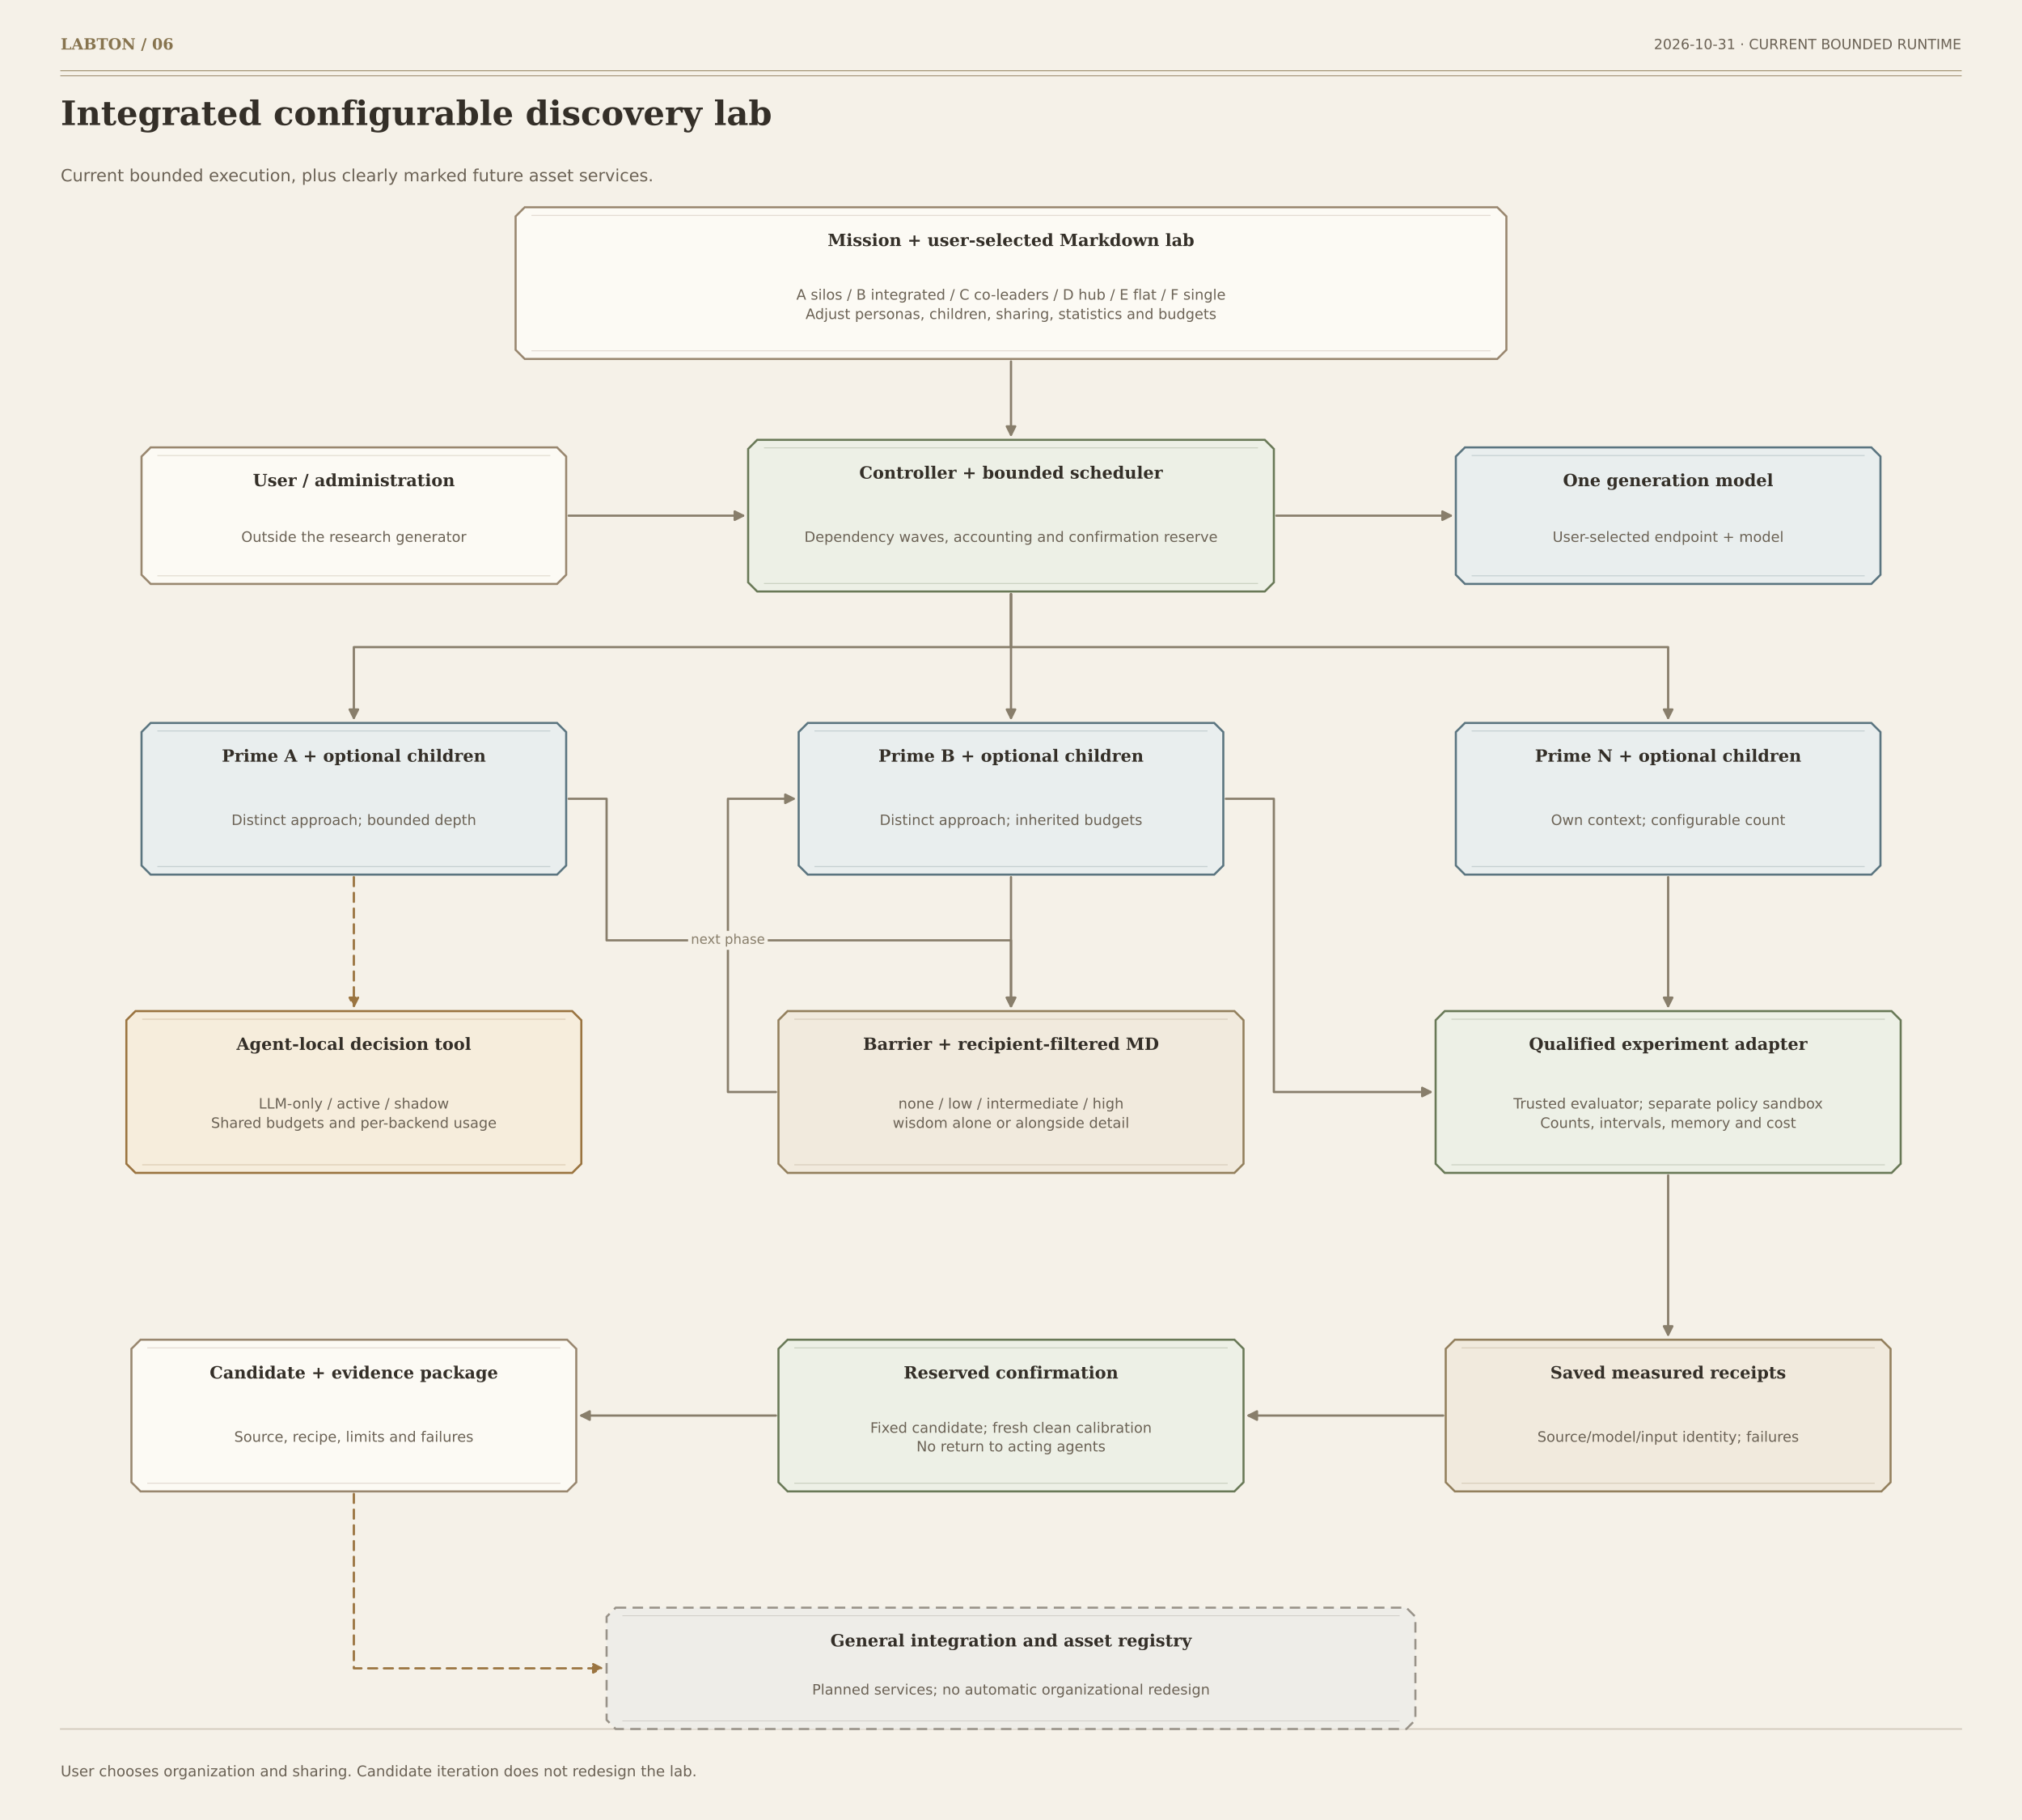
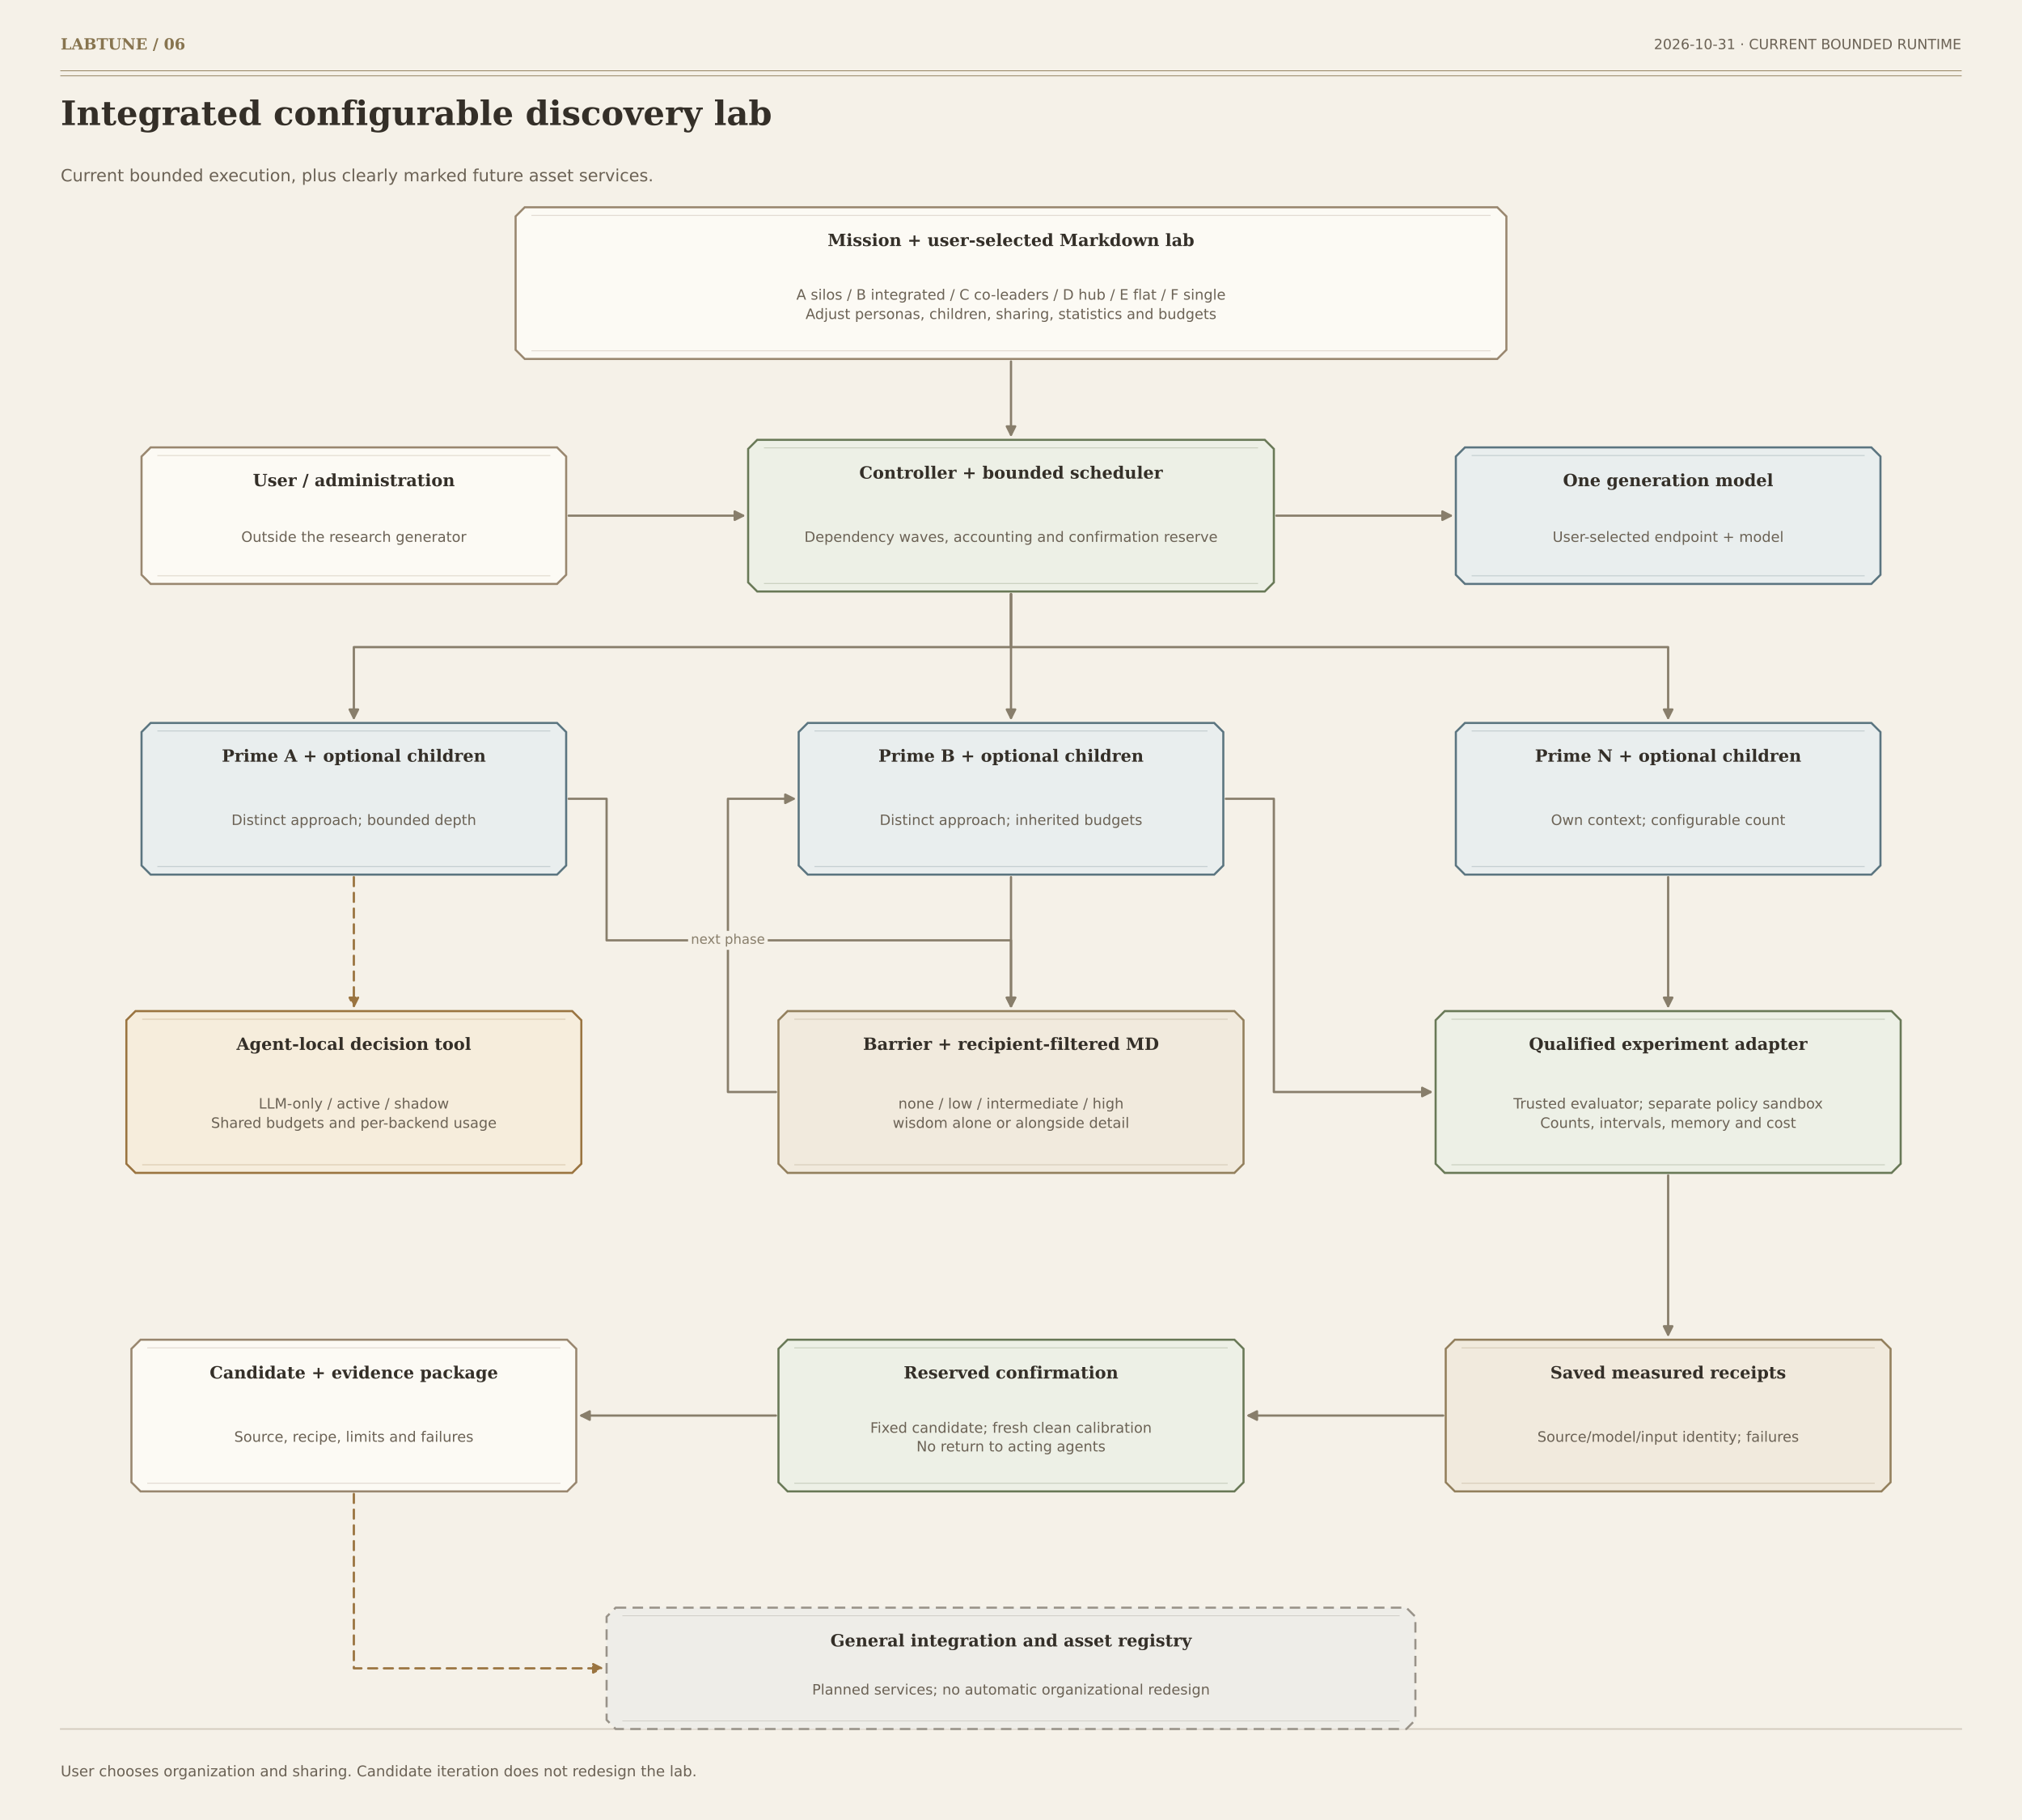
<svg xmlns="http://www.w3.org/2000/svg" width="1440pt" height="1296pt" viewBox="0 0 1440 1296" version="1.1">
  <defs>
    <style type="text/css">*{stroke-linejoin: round; stroke-linecap: butt}</style>
  </defs>
  <g id="figure_1">
    <g id="patch_1">
      <path d="M 0 1296  L 1440 1296  L 1440 0  L 0 0  z " style="fill: #f5f1e8" />
    </g>
    <g id="axes_1">
      <g id="patch_2">
-         <path d="M 720 257.4  L 720 309.611  " clip-path="url(#pc9a79907f8)" style="fill: none; stroke: #887e6b; stroke-width: 1.6; stroke-linecap: round" />
-         <path d="M 723 303.611  L 720 309.611  L 717 303.611  z " clip-path="url(#pc9a79907f8)" style="fill: #887e6b; stroke: #887e6b; stroke-width: 1.6; stroke-linecap: round" />
+         <path d="M 720 257.4  L 720 309.611  " clip-path="url(#pda08b16d1c)" style="fill: none; stroke: #887e6b; stroke-width: 1.6; stroke-linecap: round" />
+         <path d="M 723 303.611  L 720 309.611  L 717 303.611  z " clip-path="url(#pda08b16d1c)" style="fill: #887e6b; stroke: #887e6b; stroke-width: 1.6; stroke-linecap: round" />
      </g>
      <g id="patch_3">
-         <path d="M 405 367.2  L 529.211 367.2  " clip-path="url(#pc9a79907f8)" style="fill: none; stroke: #887e6b; stroke-width: 1.6; stroke-linecap: round" />
-         <path d="M 523.211 364.2  L 529.211 367.2  L 523.211 370.2  z " clip-path="url(#pc9a79907f8)" style="fill: #887e6b; stroke: #887e6b; stroke-width: 1.6; stroke-linecap: round" />
+         <path d="M 405 367.2  L 529.211 367.2  " clip-path="url(#pda08b16d1c)" style="fill: none; stroke: #887e6b; stroke-width: 1.6; stroke-linecap: round" />
+         <path d="M 523.211 364.2  L 529.211 367.2  L 523.211 370.2  z " clip-path="url(#pda08b16d1c)" style="fill: #887e6b; stroke: #887e6b; stroke-width: 1.6; stroke-linecap: round" />
      </g>
      <g id="patch_4">
-         <path d="M 909 367.2  L 1033.211 367.2  " clip-path="url(#pc9a79907f8)" style="fill: none; stroke: #887e6b; stroke-width: 1.6; stroke-linecap: round" />
-         <path d="M 1027.211 364.2  L 1033.211 367.2  L 1027.211 370.2  z " clip-path="url(#pc9a79907f8)" style="fill: #887e6b; stroke: #887e6b; stroke-width: 1.6; stroke-linecap: round" />
+         <path d="M 909 367.2  L 1033.211 367.2  " clip-path="url(#pda08b16d1c)" style="fill: none; stroke: #887e6b; stroke-width: 1.6; stroke-linecap: round" />
+         <path d="M 1027.211 364.2  L 1033.211 367.2  L 1027.211 370.2  z " clip-path="url(#pda08b16d1c)" style="fill: #887e6b; stroke: #887e6b; stroke-width: 1.6; stroke-linecap: round" />
      </g>
      <g id="patch_5">
-         <path d="M 720 423  L 720 460.8  L 252 460.8  L 252 511.211  " clip-path="url(#pc9a79907f8)" style="fill: none; stroke: #887e6b; stroke-width: 1.6; stroke-linecap: round" />
-         <path d="M 255 505.211  L 252 511.211  L 249 505.211  z " clip-path="url(#pc9a79907f8)" style="fill: #887e6b; stroke: #887e6b; stroke-width: 1.6; stroke-linecap: round" />
+         <path d="M 720 423  L 720 460.8  L 252 460.8  L 252 511.211  " clip-path="url(#pda08b16d1c)" style="fill: none; stroke: #887e6b; stroke-width: 1.6; stroke-linecap: round" />
+         <path d="M 255 505.211  L 252 511.211  L 249 505.211  z " clip-path="url(#pda08b16d1c)" style="fill: #887e6b; stroke: #887e6b; stroke-width: 1.6; stroke-linecap: round" />
      </g>
      <g id="patch_6">
-         <path d="M 720 423  L 720 511.211  " clip-path="url(#pc9a79907f8)" style="fill: none; stroke: #887e6b; stroke-width: 1.6; stroke-linecap: round" />
-         <path d="M 723 505.211  L 720 511.211  L 717 505.211  z " clip-path="url(#pc9a79907f8)" style="fill: #887e6b; stroke: #887e6b; stroke-width: 1.6; stroke-linecap: round" />
+         <path d="M 720 423  L 720 511.211  " clip-path="url(#pda08b16d1c)" style="fill: none; stroke: #887e6b; stroke-width: 1.6; stroke-linecap: round" />
+         <path d="M 723 505.211  L 720 511.211  L 717 505.211  z " clip-path="url(#pda08b16d1c)" style="fill: #887e6b; stroke: #887e6b; stroke-width: 1.6; stroke-linecap: round" />
      </g>
      <g id="patch_7">
-         <path d="M 720 423  L 720 460.8  L 1188 460.8  L 1188 511.211  " clip-path="url(#pc9a79907f8)" style="fill: none; stroke: #887e6b; stroke-width: 1.6; stroke-linecap: round" />
-         <path d="M 1191 505.211  L 1188 511.211  L 1185 505.211  z " clip-path="url(#pc9a79907f8)" style="fill: #887e6b; stroke: #887e6b; stroke-width: 1.6; stroke-linecap: round" />
+         <path d="M 720 423  L 720 460.8  L 1188 460.8  L 1188 511.211  " clip-path="url(#pda08b16d1c)" style="fill: none; stroke: #887e6b; stroke-width: 1.6; stroke-linecap: round" />
+         <path d="M 1191 505.211  L 1188 511.211  L 1185 505.211  z " clip-path="url(#pda08b16d1c)" style="fill: #887e6b; stroke: #887e6b; stroke-width: 1.6; stroke-linecap: round" />
      </g>
      <g id="patch_8">
-         <path d="M 252 624.6  L 252 716.411  " clip-path="url(#pc9a79907f8)" style="fill: none; stroke-dasharray: 6.4,4.8; stroke-dashoffset: 0; stroke: #9a7440; stroke-width: 1.6; stroke-linecap: round" />
-         <path d="M 255 710.411  L 252 716.411  L 249 710.411  z " clip-path="url(#pc9a79907f8)" style="fill: #9a7440; stroke-dasharray: 6.4,4.8; stroke-dashoffset: 0; stroke: #9a7440; stroke-width: 1.6; stroke-linecap: round" />
+         <path d="M 252 624.6  L 252 716.411  " clip-path="url(#pda08b16d1c)" style="fill: none; stroke-dasharray: 6.4,4.8; stroke-dashoffset: 0; stroke: #9a7440; stroke-width: 1.6; stroke-linecap: round" />
+         <path d="M 255 710.411  L 252 716.411  L 249 710.411  z " clip-path="url(#pda08b16d1c)" style="fill: #9a7440; stroke-dasharray: 6.4,4.8; stroke-dashoffset: 0; stroke: #9a7440; stroke-width: 1.6; stroke-linecap: round" />
      </g>
      <g id="patch_9">
-         <path d="M 720 624.6  L 720 716.411  " clip-path="url(#pc9a79907f8)" style="fill: none; stroke: #887e6b; stroke-width: 1.6; stroke-linecap: round" />
-         <path d="M 723 710.411  L 720 716.411  L 717 710.411  z " clip-path="url(#pc9a79907f8)" style="fill: #887e6b; stroke: #887e6b; stroke-width: 1.6; stroke-linecap: round" />
+         <path d="M 720 624.6  L 720 716.411  " clip-path="url(#pda08b16d1c)" style="fill: none; stroke: #887e6b; stroke-width: 1.6; stroke-linecap: round" />
+         <path d="M 723 710.411  L 720 716.411  L 717 710.411  z " clip-path="url(#pda08b16d1c)" style="fill: #887e6b; stroke: #887e6b; stroke-width: 1.6; stroke-linecap: round" />
      </g>
      <g id="patch_10">
-         <path d="M 1188 624.6  L 1188 716.411  " clip-path="url(#pc9a79907f8)" style="fill: none; stroke: #887e6b; stroke-width: 1.6; stroke-linecap: round" />
-         <path d="M 1191 710.411  L 1188 716.411  L 1185 710.411  z " clip-path="url(#pc9a79907f8)" style="fill: #887e6b; stroke: #887e6b; stroke-width: 1.6; stroke-linecap: round" />
+         <path d="M 1188 624.6  L 1188 716.411  " clip-path="url(#pda08b16d1c)" style="fill: none; stroke: #887e6b; stroke-width: 1.6; stroke-linecap: round" />
+         <path d="M 1191 710.411  L 1188 716.411  L 1185 710.411  z " clip-path="url(#pda08b16d1c)" style="fill: #887e6b; stroke: #887e6b; stroke-width: 1.6; stroke-linecap: round" />
      </g>
      <g id="patch_11">
-         <path d="M 405 568.8  L 432 568.8  L 432 669.6  L 720 669.6  L 720 716.411  " clip-path="url(#pc9a79907f8)" style="fill: none; stroke: #887e6b; stroke-width: 1.6; stroke-linecap: round" />
-         <path d="M 723 710.411  L 720 716.411  L 717 710.411  z " clip-path="url(#pc9a79907f8)" style="fill: #887e6b; stroke: #887e6b; stroke-width: 1.6; stroke-linecap: round" />
+         <path d="M 405 568.8  L 432 568.8  L 432 669.6  L 720 669.6  L 720 716.411  " clip-path="url(#pda08b16d1c)" style="fill: none; stroke: #887e6b; stroke-width: 1.6; stroke-linecap: round" />
+         <path d="M 723 710.411  L 720 716.411  L 717 710.411  z " clip-path="url(#pda08b16d1c)" style="fill: #887e6b; stroke: #887e6b; stroke-width: 1.6; stroke-linecap: round" />
      </g>
      <g id="patch_12">
-         <path d="M 873 568.8  L 907.2 568.8  L 907.2 777.6  L 1018.811 777.6  " clip-path="url(#pc9a79907f8)" style="fill: none; stroke: #887e6b; stroke-width: 1.6; stroke-linecap: round" />
-         <path d="M 1012.811 774.6  L 1018.811 777.6  L 1012.811 780.6  z " clip-path="url(#pc9a79907f8)" style="fill: #887e6b; stroke: #887e6b; stroke-width: 1.6; stroke-linecap: round" />
+         <path d="M 873 568.8  L 907.2 568.8  L 907.2 777.6  L 1018.811 777.6  " clip-path="url(#pda08b16d1c)" style="fill: none; stroke: #887e6b; stroke-width: 1.6; stroke-linecap: round" />
+         <path d="M 1012.811 774.6  L 1018.811 777.6  L 1012.811 780.6  z " clip-path="url(#pda08b16d1c)" style="fill: #887e6b; stroke: #887e6b; stroke-width: 1.6; stroke-linecap: round" />
      </g>
      <g id="patch_13">
-         <path d="M 552.6 777.6  L 518.4 777.6  L 518.4 568.8  L 565.211 568.8  " clip-path="url(#pc9a79907f8)" style="fill: none; stroke: #887e6b; stroke-width: 1.6; stroke-linecap: round" />
-         <path d="M 559.211 565.8  L 565.211 568.8  L 559.211 571.8  z " clip-path="url(#pc9a79907f8)" style="fill: #887e6b; stroke: #887e6b; stroke-width: 1.6; stroke-linecap: round" />
+         <path d="M 552.6 777.6  L 518.4 777.6  L 518.4 568.8  L 565.211 568.8  " clip-path="url(#pda08b16d1c)" style="fill: none; stroke: #887e6b; stroke-width: 1.6; stroke-linecap: round" />
+         <path d="M 559.211 565.8  L 565.211 568.8  L 559.211 571.8  z " clip-path="url(#pda08b16d1c)" style="fill: #887e6b; stroke: #887e6b; stroke-width: 1.6; stroke-linecap: round" />
      </g>
      <g id="patch_14">
-         <path d="M 1188 837  L 1188 950.411  " clip-path="url(#pc9a79907f8)" style="fill: none; stroke: #887e6b; stroke-width: 1.6; stroke-linecap: round" />
-         <path d="M 1191 944.411  L 1188 950.411  L 1185 944.411  z " clip-path="url(#pc9a79907f8)" style="fill: #887e6b; stroke: #887e6b; stroke-width: 1.6; stroke-linecap: round" />
+         <path d="M 1188 837  L 1188 950.411  " clip-path="url(#pda08b16d1c)" style="fill: none; stroke: #887e6b; stroke-width: 1.6; stroke-linecap: round" />
+         <path d="M 1191 944.411  L 1188 950.411  L 1185 944.411  z " clip-path="url(#pda08b16d1c)" style="fill: #887e6b; stroke: #887e6b; stroke-width: 1.6; stroke-linecap: round" />
      </g>
      <g id="patch_15">
-         <path d="M 1027.8 1008  L 889.189 1008  " clip-path="url(#pc9a79907f8)" style="fill: none; stroke: #887e6b; stroke-width: 1.6; stroke-linecap: round" />
-         <path d="M 895.189 1011  L 889.189 1008  L 895.189 1005  z " clip-path="url(#pc9a79907f8)" style="fill: #887e6b; stroke: #887e6b; stroke-width: 1.6; stroke-linecap: round" />
+         <path d="M 1027.8 1008  L 889.189 1008  " clip-path="url(#pda08b16d1c)" style="fill: none; stroke: #887e6b; stroke-width: 1.6; stroke-linecap: round" />
+         <path d="M 895.189 1011  L 889.189 1008  L 895.189 1005  z " clip-path="url(#pda08b16d1c)" style="fill: #887e6b; stroke: #887e6b; stroke-width: 1.6; stroke-linecap: round" />
      </g>
      <g id="patch_16">
-         <path d="M 552.6 1008  L 413.989 1008  " clip-path="url(#pc9a79907f8)" style="fill: none; stroke: #887e6b; stroke-width: 1.6; stroke-linecap: round" />
-         <path d="M 419.989 1011  L 413.989 1008  L 419.989 1005  z " clip-path="url(#pc9a79907f8)" style="fill: #887e6b; stroke: #887e6b; stroke-width: 1.6; stroke-linecap: round" />
+         <path d="M 552.6 1008  L 413.989 1008  " clip-path="url(#pda08b16d1c)" style="fill: none; stroke: #887e6b; stroke-width: 1.6; stroke-linecap: round" />
+         <path d="M 419.989 1011  L 413.989 1008  L 419.989 1005  z " clip-path="url(#pda08b16d1c)" style="fill: #887e6b; stroke: #887e6b; stroke-width: 1.6; stroke-linecap: round" />
      </g>
      <g id="patch_17">
-         <path d="M 252 1063.8  L 252 1188  L 428.411 1188  " clip-path="url(#pc9a79907f8)" style="fill: none; stroke-dasharray: 6.4,4.8; stroke-dashoffset: 0; stroke: #9a7440; stroke-width: 1.6; stroke-linecap: round" />
-         <path d="M 422.411 1185  L 428.411 1188  L 422.411 1191  z " clip-path="url(#pc9a79907f8)" style="fill: #9a7440; stroke-dasharray: 6.4,4.8; stroke-dashoffset: 0; stroke: #9a7440; stroke-width: 1.6; stroke-linecap: round" />
+         <path d="M 252 1063.8  L 252 1188  L 428.411 1188  " clip-path="url(#pda08b16d1c)" style="fill: none; stroke-dasharray: 6.4,4.8; stroke-dashoffset: 0; stroke: #9a7440; stroke-width: 1.6; stroke-linecap: round" />
+         <path d="M 422.411 1185  L 428.411 1188  L 422.411 1191  z " clip-path="url(#pda08b16d1c)" style="fill: #9a7440; stroke-dasharray: 6.4,4.8; stroke-dashoffset: 0; stroke: #9a7440; stroke-width: 1.6; stroke-linecap: round" />
      </g>
      <g id="line2d_1">
-         <path d="M 43.2 50.4  L 1396.8 50.4  " clip-path="url(#pc9a79907f8)" style="fill: none; stroke: #87744f; stroke-width: 0.5; stroke-linecap: square" />
+         <path d="M 43.2 50.4  L 1396.8 50.4  " clip-path="url(#pda08b16d1c)" style="fill: none; stroke: #87744f; stroke-width: 0.5; stroke-linecap: square" />
      </g>
      <g id="line2d_2">
-         <path d="M 43.2 54  L 1396.8 54  " clip-path="url(#pc9a79907f8)" style="fill: none; stroke: #87744f; stroke-width: 0.5; stroke-linecap: square" />
+         <path d="M 43.2 54  L 1396.8 54  " clip-path="url(#pda08b16d1c)" style="fill: none; stroke: #87744f; stroke-width: 0.5; stroke-linecap: square" />
      </g>
      <g id="line2d_3">
-         <path d="M 43.2 1231.2  L 1396.8 1231.2  " clip-path="url(#pc9a79907f8)" style="fill: none; stroke: #d2c9bc; stroke-linecap: square" />
+         <path d="M 43.2 1231.2  L 1396.8 1231.2  " clip-path="url(#pda08b16d1c)" style="fill: none; stroke: #d2c9bc; stroke-linecap: square" />
      </g>
      <g id="text_1">
-         <text style="font-weight: 700; font-size: 11px; font-family: 'DejaVu Serif'; text-anchor: start; fill: #87744f" x="43.2" y="35.257" transform="rotate(-0 43.2 35.25742)">LABTON / 06</text>
+         <text style="font-weight: 700; font-size: 11px; font-family: 'DejaVu Serif'; text-anchor: start; fill: #87744f" x="43.2" y="35.257" transform="rotate(-0 43.2 35.25742)">LABTUNE / 06</text>
      </g>
      <g id="text_2">
        <text style="font-size: 10px; font-family: 'DejaVu Sans'; text-anchor: end; fill: #6b6255" x="1396.8" y="34.998" transform="rotate(-0 1396.8 34.99766)">2026-10-31 · CURRENT BOUNDED RUNTIME</text>
      </g>
      <g id="text_3">
        <text style="font-weight: 700; font-size: 24px; font-family: 'DejaVu Serif'; text-anchor: start; fill: #342f28" x="43.2" y="89.035" transform="rotate(-0 43.2 89.03531)">Integrated configurable discovery lab</text>
      </g>
      <g id="text_4">
        <text style="font-size: 12px; font-family: 'DejaVu Sans'; text-anchor: start; fill: #6b6255" x="43.2" y="129.118" transform="rotate(-0 43.2 129.1177)">Current bounded execution, plus clearly marked future asset services.</text>
      </g>
      <g id="patch_18">
-         <path d="M 373.68 147.6  L 1066.32 147.6  L 1072.8 154.08  L 1072.8 249.12  L 1066.32 255.6  L 373.68 255.6  L 367.2 249.12  L 367.2 154.08  z " clip-path="url(#pc9a79907f8)" style="fill: #fcfaf4; stroke: #99876f; stroke-width: 1.5; stroke-linejoin: miter" />
+         <path d="M 373.68 147.6  L 1066.32 147.6  L 1072.8 154.08  L 1072.8 249.12  L 1066.32 255.6  L 373.68 255.6  L 367.2 249.12  L 367.2 154.08  z " clip-path="url(#pda08b16d1c)" style="fill: #fcfaf4; stroke: #99876f; stroke-width: 1.5; stroke-linejoin: miter" />
      </g>
      <g id="patch_19">
-         <path d="M 539.28 313.2  L 900.72 313.2  L 907.2 319.68  L 907.2 414.72  L 900.72 421.2  L 539.28 421.2  L 532.8 414.72  L 532.8 319.68  z " clip-path="url(#pc9a79907f8)" style="fill: #edf0e6; stroke: #697957; stroke-width: 1.5; stroke-linejoin: miter" />
+         <path d="M 539.28 313.2  L 900.72 313.2  L 907.2 319.68  L 907.2 414.72  L 900.72 421.2  L 539.28 421.2  L 532.8 414.72  L 532.8 319.68  z " clip-path="url(#pda08b16d1c)" style="fill: #edf0e6; stroke: #697957; stroke-width: 1.5; stroke-linejoin: miter" />
      </g>
      <g id="patch_20">
-         <path d="M 107.28 318.6  L 396.72 318.6  L 403.2 325.08  L 403.2 409.32  L 396.72 415.8  L 107.28 415.8  L 100.8 409.32  L 100.8 325.08  z " clip-path="url(#pc9a79907f8)" style="fill: #fcfaf4; stroke: #99876f; stroke-width: 1.5; stroke-linejoin: miter" />
+         <path d="M 107.28 318.6  L 396.72 318.6  L 403.2 325.08  L 403.2 409.32  L 396.72 415.8  L 107.28 415.8  L 100.8 409.32  L 100.8 325.08  z " clip-path="url(#pda08b16d1c)" style="fill: #fcfaf4; stroke: #99876f; stroke-width: 1.5; stroke-linejoin: miter" />
      </g>
      <g id="patch_21">
-         <path d="M 1043.28 318.6  L 1332.72 318.6  L 1339.2 325.08  L 1339.2 409.32  L 1332.72 415.8  L 1043.28 415.8  L 1036.8 409.32  L 1036.8 325.08  z " clip-path="url(#pc9a79907f8)" style="fill: #e9eeee; stroke: #5b7580; stroke-width: 1.5; stroke-linejoin: miter" />
+         <path d="M 1043.28 318.6  L 1332.72 318.6  L 1339.2 325.08  L 1339.2 409.32  L 1332.72 415.8  L 1043.28 415.8  L 1036.8 409.32  L 1036.8 325.08  z " clip-path="url(#pda08b16d1c)" style="fill: #e9eeee; stroke: #5b7580; stroke-width: 1.5; stroke-linejoin: miter" />
      </g>
      <g id="patch_22">
-         <path d="M 107.28 514.8  L 396.72 514.8  L 403.2 521.28  L 403.2 616.32  L 396.72 622.8  L 107.28 622.8  L 100.8 616.32  L 100.8 521.28  z " clip-path="url(#pc9a79907f8)" style="fill: #e9eeee; stroke: #5b7580; stroke-width: 1.5; stroke-linejoin: miter" />
+         <path d="M 107.28 514.8  L 396.72 514.8  L 403.2 521.28  L 403.2 616.32  L 396.72 622.8  L 107.28 622.8  L 100.8 616.32  L 100.8 521.28  z " clip-path="url(#pda08b16d1c)" style="fill: #e9eeee; stroke: #5b7580; stroke-width: 1.5; stroke-linejoin: miter" />
      </g>
      <g id="patch_23">
-         <path d="M 575.28 514.8  L 864.72 514.8  L 871.2 521.28  L 871.2 616.32  L 864.72 622.8  L 575.28 622.8  L 568.8 616.32  L 568.8 521.28  z " clip-path="url(#pc9a79907f8)" style="fill: #e9eeee; stroke: #5b7580; stroke-width: 1.5; stroke-linejoin: miter" />
+         <path d="M 575.28 514.8  L 864.72 514.8  L 871.2 521.28  L 871.2 616.32  L 864.72 622.8  L 575.28 622.8  L 568.8 616.32  L 568.8 521.28  z " clip-path="url(#pda08b16d1c)" style="fill: #e9eeee; stroke: #5b7580; stroke-width: 1.5; stroke-linejoin: miter" />
      </g>
      <g id="patch_24">
-         <path d="M 1043.28 514.8  L 1332.72 514.8  L 1339.2 521.28  L 1339.2 616.32  L 1332.72 622.8  L 1043.28 622.8  L 1036.8 616.32  L 1036.8 521.28  z " clip-path="url(#pc9a79907f8)" style="fill: #e9eeee; stroke: #5b7580; stroke-width: 1.5; stroke-linejoin: miter" />
+         <path d="M 1043.28 514.8  L 1332.72 514.8  L 1339.2 521.28  L 1339.2 616.32  L 1332.72 622.8  L 1043.28 622.8  L 1036.8 616.32  L 1036.8 521.28  z " clip-path="url(#pda08b16d1c)" style="fill: #e9eeee; stroke: #5b7580; stroke-width: 1.5; stroke-linejoin: miter" />
      </g>
      <g id="patch_25">
-         <path d="M 96.48 720  L 407.52 720  L 414 726.48  L 414 828.72  L 407.52 835.2  L 96.48 835.2  L 90 828.72  L 90 726.48  z " clip-path="url(#pc9a79907f8)" style="fill: #f6eddc; stroke: #9a7440; stroke-width: 1.5; stroke-linejoin: miter" />
+         <path d="M 96.48 720  L 407.52 720  L 414 726.48  L 414 828.72  L 407.52 835.2  L 96.48 835.2  L 90 828.72  L 90 726.48  z " clip-path="url(#pda08b16d1c)" style="fill: #f6eddc; stroke: #9a7440; stroke-width: 1.5; stroke-linejoin: miter" />
      </g>
      <g id="patch_26">
-         <path d="M 560.88 720  L 879.12 720  L 885.6 726.48  L 885.6 828.72  L 879.12 835.2  L 560.88 835.2  L 554.4 828.72  L 554.4 726.48  z " clip-path="url(#pc9a79907f8)" style="fill: #f1eadd; stroke: #93805d; stroke-width: 1.5; stroke-linejoin: miter" />
+         <path d="M 560.88 720  L 879.12 720  L 885.6 726.48  L 885.6 828.72  L 879.12 835.2  L 560.88 835.2  L 554.4 828.72  L 554.4 726.48  z " clip-path="url(#pda08b16d1c)" style="fill: #f1eadd; stroke: #93805d; stroke-width: 1.5; stroke-linejoin: miter" />
      </g>
      <g id="patch_27">
-         <path d="M 1028.88 720  L 1347.12 720  L 1353.6 726.48  L 1353.6 828.72  L 1347.12 835.2  L 1028.88 835.2  L 1022.4 828.72  L 1022.4 726.48  z " clip-path="url(#pc9a79907f8)" style="fill: #edf0e6; stroke: #697957; stroke-width: 1.5; stroke-linejoin: miter" />
+         <path d="M 1028.88 720  L 1347.12 720  L 1353.6 726.48  L 1353.6 828.72  L 1347.12 835.2  L 1028.88 835.2  L 1022.4 828.72  L 1022.4 726.48  z " clip-path="url(#pda08b16d1c)" style="fill: #edf0e6; stroke: #697957; stroke-width: 1.5; stroke-linejoin: miter" />
      </g>
      <g id="patch_28">
-         <path d="M 100.08 954  L 403.92 954  L 410.4 960.48  L 410.4 1055.52  L 403.92 1062  L 100.08 1062  L 93.6 1055.52  L 93.6 960.48  z " clip-path="url(#pc9a79907f8)" style="fill: #fcfaf4; stroke: #99876f; stroke-width: 1.5; stroke-linejoin: miter" />
+         <path d="M 100.08 954  L 403.92 954  L 410.4 960.48  L 410.4 1055.52  L 403.92 1062  L 100.08 1062  L 93.6 1055.52  L 93.6 960.48  z " clip-path="url(#pda08b16d1c)" style="fill: #fcfaf4; stroke: #99876f; stroke-width: 1.5; stroke-linejoin: miter" />
      </g>
      <g id="patch_29">
-         <path d="M 560.88 954  L 879.12 954  L 885.6 960.48  L 885.6 1055.52  L 879.12 1062  L 560.88 1062  L 554.4 1055.52  L 554.4 960.48  z " clip-path="url(#pc9a79907f8)" style="fill: #edf0e6; stroke: #697957; stroke-width: 1.5; stroke-linejoin: miter" />
+         <path d="M 560.88 954  L 879.12 954  L 885.6 960.48  L 885.6 1055.52  L 879.12 1062  L 560.88 1062  L 554.4 1055.52  L 554.4 960.48  z " clip-path="url(#pda08b16d1c)" style="fill: #edf0e6; stroke: #697957; stroke-width: 1.5; stroke-linejoin: miter" />
      </g>
      <g id="patch_30">
-         <path d="M 1036.08 954  L 1339.92 954  L 1346.4 960.48  L 1346.4 1055.52  L 1339.92 1062  L 1036.08 1062  L 1029.6 1055.52  L 1029.6 960.48  z " clip-path="url(#pc9a79907f8)" style="fill: #f1eadd; stroke: #93805d; stroke-width: 1.5; stroke-linejoin: miter" />
+         <path d="M 1036.08 954  L 1339.92 954  L 1346.4 960.48  L 1346.4 1055.52  L 1339.92 1062  L 1036.08 1062  L 1029.6 1055.52  L 1029.6 960.48  z " clip-path="url(#pda08b16d1c)" style="fill: #f1eadd; stroke: #93805d; stroke-width: 1.5; stroke-linejoin: miter" />
      </g>
      <g id="patch_31">
-         <path d="M 438.48 1144.8  L 1001.52 1144.8  L 1008 1151.28  L 1008 1224.72  L 1001.52 1231.2  L 438.48 1231.2  L 432 1224.72  L 432 1151.28  z " clip-path="url(#pc9a79907f8)" style="fill: #eeede8; stroke-dasharray: 7.5,4.5; stroke-dashoffset: 0; stroke: #999389; stroke-width: 1.5; stroke-linejoin: miter" />
+         <path d="M 438.48 1144.8  L 1001.52 1144.8  L 1008 1151.28  L 1008 1224.72  L 1001.52 1231.2  L 438.48 1231.2  L 432 1224.72  L 432 1151.28  z " clip-path="url(#pda08b16d1c)" style="fill: #eeede8; stroke-dasharray: 7.5,4.5; stroke-dashoffset: 0; stroke: #999389; stroke-width: 1.5; stroke-linejoin: miter" />
      </g>
      <g id="text_5">
        <text style="font-size: 10.5px; font-family: 'DejaVu Sans'; text-anchor: start; fill: #6b6255" x="43.2" y="1264.888" transform="rotate(-0 43.2 1264.888)">User chooses organization and sharing. Candidate iteration does not redesign the lab.</text>
      </g>
      <g id="line2d_4">
-         <path d="M 378.72 153.36  L 1061.28 153.36  " clip-path="url(#pc9a79907f8)" style="fill: none; stroke: #99876f; stroke-opacity: 0.35; stroke-width: 0.55; stroke-linecap: square" />
+         <path d="M 378.72 153.36  L 1061.28 153.36  " clip-path="url(#pda08b16d1c)" style="fill: none; stroke: #99876f; stroke-opacity: 0.35; stroke-width: 0.55; stroke-linecap: square" />
      </g>
      <g id="line2d_5">
-         <path d="M 378.72 249.84  L 1061.28 249.84  " clip-path="url(#pc9a79907f8)" style="fill: none; stroke: #99876f; stroke-opacity: 0.35; stroke-width: 0.55; stroke-linecap: square" />
+         <path d="M 378.72 249.84  L 1061.28 249.84  " clip-path="url(#pda08b16d1c)" style="fill: none; stroke: #99876f; stroke-opacity: 0.35; stroke-width: 0.55; stroke-linecap: square" />
      </g>
      <g id="text_6">
        <text style="font-weight: 700; font-size: 12px; font-family: 'DejaVu Serif'; text-anchor: middle; fill: #342f28" x="720" y="175.198" transform="rotate(-0 720 175.1977)">Mission + user-selected Markdown lab</text>
      </g>
      <g id="text_7">
        <text style="font-size: 10.2px; font-family: 'DejaVu Sans'; fill: #6b6255" transform="translate(567.149 213.3696)">A silos / B integrated / C co-leaders / D hub / E flat / F single</text>
        <text style="font-size: 10.2px; font-family: 'DejaVu Sans'; fill: #6b6255" transform="translate(573.6802 227.1396)">Adjust personas, children, sharing, statistics and budgets</text>
      </g>
      <g id="line2d_6">
-         <path d="M 544.32 318.96  L 895.68 318.96  " clip-path="url(#pc9a79907f8)" style="fill: none; stroke: #697957; stroke-opacity: 0.35; stroke-width: 0.55; stroke-linecap: square" />
+         <path d="M 544.32 318.96  L 895.68 318.96  " clip-path="url(#pda08b16d1c)" style="fill: none; stroke: #697957; stroke-opacity: 0.35; stroke-width: 0.55; stroke-linecap: square" />
      </g>
      <g id="line2d_7">
-         <path d="M 544.32 415.44  L 895.68 415.44  " clip-path="url(#pc9a79907f8)" style="fill: none; stroke: #697957; stroke-opacity: 0.35; stroke-width: 0.55; stroke-linecap: square" />
+         <path d="M 544.32 415.44  L 895.68 415.44  " clip-path="url(#pda08b16d1c)" style="fill: none; stroke: #697957; stroke-opacity: 0.35; stroke-width: 0.55; stroke-linecap: square" />
      </g>
      <g id="text_8">
        <text style="font-weight: 700; font-size: 12px; font-family: 'DejaVu Serif'; text-anchor: middle; fill: #342f28" x="720" y="340.798" transform="rotate(-0 720 340.7977)">Controller + bounded scheduler</text>
      </g>
      <g id="text_9">
        <text style="font-size: 10.2px; font-family: 'DejaVu Sans'; text-anchor: middle; fill: #6b6255" x="720" y="385.855" transform="rotate(-0 720 385.8546)">Dependency waves, accounting and confirmation reserve</text>
      </g>
      <g id="line2d_8">
-         <path d="M 112.32 324.36  L 391.68 324.36  " clip-path="url(#pc9a79907f8)" style="fill: none; stroke: #99876f; stroke-opacity: 0.35; stroke-width: 0.55; stroke-linecap: square" />
+         <path d="M 112.32 324.36  L 391.68 324.36  " clip-path="url(#pda08b16d1c)" style="fill: none; stroke: #99876f; stroke-opacity: 0.35; stroke-width: 0.55; stroke-linecap: square" />
      </g>
      <g id="line2d_9">
-         <path d="M 112.32 410.04  L 391.68 410.04  " clip-path="url(#pc9a79907f8)" style="fill: none; stroke: #99876f; stroke-opacity: 0.35; stroke-width: 0.55; stroke-linecap: square" />
+         <path d="M 112.32 410.04  L 391.68 410.04  " clip-path="url(#pda08b16d1c)" style="fill: none; stroke: #99876f; stroke-opacity: 0.35; stroke-width: 0.55; stroke-linecap: square" />
      </g>
      <g id="text_10">
        <text style="font-weight: 700; font-size: 12px; font-family: 'DejaVu Serif'; text-anchor: middle; fill: #342f28" x="252" y="346.198" transform="rotate(-0 252 346.1977)">User / administration</text>
      </g>
      <g id="text_11">
        <text style="font-size: 10.2px; font-family: 'DejaVu Sans'; text-anchor: middle; fill: #6b6255" x="252" y="385.855" transform="rotate(-0 252 385.8546)">Outside the research generator</text>
      </g>
      <g id="line2d_10">
-         <path d="M 1048.32 324.36  L 1327.68 324.36  " clip-path="url(#pc9a79907f8)" style="fill: none; stroke: #5b7580; stroke-opacity: 0.35; stroke-width: 0.55; stroke-linecap: square" />
+         <path d="M 1048.32 324.36  L 1327.68 324.36  " clip-path="url(#pda08b16d1c)" style="fill: none; stroke: #5b7580; stroke-opacity: 0.35; stroke-width: 0.55; stroke-linecap: square" />
      </g>
      <g id="line2d_11">
-         <path d="M 1048.32 410.04  L 1327.68 410.04  " clip-path="url(#pc9a79907f8)" style="fill: none; stroke: #5b7580; stroke-opacity: 0.35; stroke-width: 0.55; stroke-linecap: square" />
+         <path d="M 1048.32 410.04  L 1327.68 410.04  " clip-path="url(#pda08b16d1c)" style="fill: none; stroke: #5b7580; stroke-opacity: 0.35; stroke-width: 0.55; stroke-linecap: square" />
      </g>
      <g id="text_12">
        <text style="font-weight: 700; font-size: 12px; font-family: 'DejaVu Serif'; text-anchor: middle; fill: #342f28" x="1188" y="346.198" transform="rotate(-0 1188 346.1977)">One generation model</text>
      </g>
      <g id="text_13">
        <text style="font-size: 10.2px; font-family: 'DejaVu Sans'; text-anchor: middle; fill: #6b6255" x="1188" y="385.855" transform="rotate(-0 1188 385.8546)">User-selected endpoint + model</text>
      </g>
      <g id="line2d_12">
-         <path d="M 112.32 520.56  L 391.68 520.56  " clip-path="url(#pc9a79907f8)" style="fill: none; stroke: #5b7580; stroke-opacity: 0.35; stroke-width: 0.55; stroke-linecap: square" />
+         <path d="M 112.32 520.56  L 391.68 520.56  " clip-path="url(#pda08b16d1c)" style="fill: none; stroke: #5b7580; stroke-opacity: 0.35; stroke-width: 0.55; stroke-linecap: square" />
      </g>
      <g id="line2d_13">
-         <path d="M 112.32 617.04  L 391.68 617.04  " clip-path="url(#pc9a79907f8)" style="fill: none; stroke: #5b7580; stroke-opacity: 0.35; stroke-width: 0.55; stroke-linecap: square" />
+         <path d="M 112.32 617.04  L 391.68 617.04  " clip-path="url(#pda08b16d1c)" style="fill: none; stroke: #5b7580; stroke-opacity: 0.35; stroke-width: 0.55; stroke-linecap: square" />
      </g>
      <g id="text_14">
        <text style="font-weight: 700; font-size: 12px; font-family: 'DejaVu Serif'; text-anchor: middle; fill: #342f28" x="252" y="542.398" transform="rotate(-0 252 542.3977)">Prime A + optional children</text>
      </g>
      <g id="text_15">
        <text style="font-size: 10.2px; font-family: 'DejaVu Sans'; text-anchor: middle; fill: #6b6255" x="252" y="587.455" transform="rotate(-0 252 587.4546)">Distinct approach; bounded depth</text>
      </g>
      <g id="line2d_14">
-         <path d="M 580.32 520.56  L 859.68 520.56  " clip-path="url(#pc9a79907f8)" style="fill: none; stroke: #5b7580; stroke-opacity: 0.35; stroke-width: 0.55; stroke-linecap: square" />
+         <path d="M 580.32 520.56  L 859.68 520.56  " clip-path="url(#pda08b16d1c)" style="fill: none; stroke: #5b7580; stroke-opacity: 0.35; stroke-width: 0.55; stroke-linecap: square" />
      </g>
      <g id="line2d_15">
-         <path d="M 580.32 617.04  L 859.68 617.04  " clip-path="url(#pc9a79907f8)" style="fill: none; stroke: #5b7580; stroke-opacity: 0.35; stroke-width: 0.55; stroke-linecap: square" />
+         <path d="M 580.32 617.04  L 859.68 617.04  " clip-path="url(#pda08b16d1c)" style="fill: none; stroke: #5b7580; stroke-opacity: 0.35; stroke-width: 0.55; stroke-linecap: square" />
      </g>
      <g id="text_16">
        <text style="font-weight: 700; font-size: 12px; font-family: 'DejaVu Serif'; text-anchor: middle; fill: #342f28" x="720" y="542.398" transform="rotate(-0 720 542.3977)">Prime B + optional children</text>
      </g>
      <g id="text_17">
        <text style="font-size: 10.2px; font-family: 'DejaVu Sans'; text-anchor: middle; fill: #6b6255" x="720" y="587.455" transform="rotate(-0 720 587.4546)">Distinct approach; inherited budgets</text>
      </g>
      <g id="line2d_16">
-         <path d="M 1048.32 520.56  L 1327.68 520.56  " clip-path="url(#pc9a79907f8)" style="fill: none; stroke: #5b7580; stroke-opacity: 0.35; stroke-width: 0.55; stroke-linecap: square" />
+         <path d="M 1048.32 520.56  L 1327.68 520.56  " clip-path="url(#pda08b16d1c)" style="fill: none; stroke: #5b7580; stroke-opacity: 0.35; stroke-width: 0.55; stroke-linecap: square" />
      </g>
      <g id="line2d_17">
-         <path d="M 1048.32 617.04  L 1327.68 617.04  " clip-path="url(#pc9a79907f8)" style="fill: none; stroke: #5b7580; stroke-opacity: 0.35; stroke-width: 0.55; stroke-linecap: square" />
+         <path d="M 1048.32 617.04  L 1327.68 617.04  " clip-path="url(#pda08b16d1c)" style="fill: none; stroke: #5b7580; stroke-opacity: 0.35; stroke-width: 0.55; stroke-linecap: square" />
      </g>
      <g id="text_18">
        <text style="font-weight: 700; font-size: 12px; font-family: 'DejaVu Serif'; text-anchor: middle; fill: #342f28" x="1188" y="542.398" transform="rotate(-0 1188 542.3977)">Prime N + optional children</text>
      </g>
      <g id="text_19">
        <text style="font-size: 10.2px; font-family: 'DejaVu Sans'; text-anchor: middle; fill: #6b6255" x="1188" y="587.455" transform="rotate(-0 1188 587.4546)">Own context; configurable count</text>
      </g>
      <g id="line2d_18">
-         <path d="M 101.52 725.76  L 402.48 725.76  " clip-path="url(#pc9a79907f8)" style="fill: none; stroke: #9a7440; stroke-opacity: 0.35; stroke-width: 0.55; stroke-linecap: square" />
+         <path d="M 101.52 725.76  L 402.48 725.76  " clip-path="url(#pda08b16d1c)" style="fill: none; stroke: #9a7440; stroke-opacity: 0.35; stroke-width: 0.55; stroke-linecap: square" />
      </g>
      <g id="line2d_19">
-         <path d="M 101.52 829.44  L 402.48 829.44  " clip-path="url(#pc9a79907f8)" style="fill: none; stroke: #9a7440; stroke-opacity: 0.35; stroke-width: 0.55; stroke-linecap: square" />
+         <path d="M 101.52 829.44  L 402.48 829.44  " clip-path="url(#pda08b16d1c)" style="fill: none; stroke: #9a7440; stroke-opacity: 0.35; stroke-width: 0.55; stroke-linecap: square" />
      </g>
      <g id="text_20">
        <text style="font-weight: 700; font-size: 12px; font-family: 'DejaVu Serif'; text-anchor: middle; fill: #342f28" x="252" y="747.598" transform="rotate(-0 252 747.5977)">Agent-local decision tool</text>
      </g>
      <g id="text_21">
        <text style="font-size: 10.2px; font-family: 'DejaVu Sans'; fill: #6b6255" transform="translate(184.2282 789.3696)">LLM-only / active / shadow</text>
        <text style="font-size: 10.2px; font-family: 'DejaVu Sans'; fill: #6b6255" transform="translate(150.3036 803.1396)">Shared budgets and per-backend usage</text>
      </g>
      <g id="line2d_20">
-         <path d="M 565.92 725.76  L 874.08 725.76  " clip-path="url(#pc9a79907f8)" style="fill: none; stroke: #93805d; stroke-opacity: 0.35; stroke-width: 0.55; stroke-linecap: square" />
+         <path d="M 565.92 725.76  L 874.08 725.76  " clip-path="url(#pda08b16d1c)" style="fill: none; stroke: #93805d; stroke-opacity: 0.35; stroke-width: 0.55; stroke-linecap: square" />
      </g>
      <g id="line2d_21">
-         <path d="M 565.92 829.44  L 874.08 829.44  " clip-path="url(#pc9a79907f8)" style="fill: none; stroke: #93805d; stroke-opacity: 0.35; stroke-width: 0.55; stroke-linecap: square" />
+         <path d="M 565.92 829.44  L 874.08 829.44  " clip-path="url(#pda08b16d1c)" style="fill: none; stroke: #93805d; stroke-opacity: 0.35; stroke-width: 0.55; stroke-linecap: square" />
      </g>
      <g id="text_22">
        <text style="font-weight: 700; font-size: 12px; font-family: 'DejaVu Serif'; text-anchor: middle; fill: #342f28" x="720" y="747.598" transform="rotate(-0 720 747.5977)">Barrier + recipient-filtered MD</text>
      </g>
      <g id="text_23">
        <text style="font-size: 10.2px; font-family: 'DejaVu Sans'; fill: #6b6255" transform="translate(639.7539 789.3696)">none / low / intermediate / high</text>
        <text style="font-size: 10.2px; font-family: 'DejaVu Sans'; fill: #6b6255" transform="translate(635.7799 803.1396)">wisdom alone or alongside detail</text>
      </g>
      <g id="line2d_22">
-         <path d="M 1033.92 725.76  L 1342.08 725.76  " clip-path="url(#pc9a79907f8)" style="fill: none; stroke: #697957; stroke-opacity: 0.35; stroke-width: 0.55; stroke-linecap: square" />
+         <path d="M 1033.92 725.76  L 1342.08 725.76  " clip-path="url(#pda08b16d1c)" style="fill: none; stroke: #697957; stroke-opacity: 0.35; stroke-width: 0.55; stroke-linecap: square" />
      </g>
      <g id="line2d_23">
-         <path d="M 1033.92 829.44  L 1342.08 829.44  " clip-path="url(#pc9a79907f8)" style="fill: none; stroke: #697957; stroke-opacity: 0.35; stroke-width: 0.55; stroke-linecap: square" />
+         <path d="M 1033.92 829.44  L 1342.08 829.44  " clip-path="url(#pda08b16d1c)" style="fill: none; stroke: #697957; stroke-opacity: 0.35; stroke-width: 0.55; stroke-linecap: square" />
      </g>
      <g id="text_24">
        <text style="font-weight: 700; font-size: 12px; font-family: 'DejaVu Serif'; text-anchor: middle; fill: #342f28" x="1188" y="747.598" transform="rotate(-0 1188 747.5977)">Qualified experiment adapter</text>
      </g>
      <g id="text_25">
        <text style="font-size: 10.2px; font-family: 'DejaVu Sans'; fill: #6b6255" transform="translate(1077.796 789.3696)">Trusted evaluator; separate policy sandbox</text>
        <text style="font-size: 10.2px; font-family: 'DejaVu Sans'; fill: #6b6255" transform="translate(1096.887 803.1396)">Counts, intervals, memory and cost</text>
      </g>
      <g id="line2d_24">
-         <path d="M 105.12 959.76  L 398.88 959.76  " clip-path="url(#pc9a79907f8)" style="fill: none; stroke: #99876f; stroke-opacity: 0.35; stroke-width: 0.55; stroke-linecap: square" />
+         <path d="M 105.12 959.76  L 398.88 959.76  " clip-path="url(#pda08b16d1c)" style="fill: none; stroke: #99876f; stroke-opacity: 0.35; stroke-width: 0.55; stroke-linecap: square" />
      </g>
      <g id="line2d_25">
-         <path d="M 105.12 1056.24  L 398.88 1056.24  " clip-path="url(#pc9a79907f8)" style="fill: none; stroke: #99876f; stroke-opacity: 0.35; stroke-width: 0.55; stroke-linecap: square" />
+         <path d="M 105.12 1056.24  L 398.88 1056.24  " clip-path="url(#pda08b16d1c)" style="fill: none; stroke: #99876f; stroke-opacity: 0.35; stroke-width: 0.55; stroke-linecap: square" />
      </g>
      <g id="text_26">
        <text style="font-weight: 700; font-size: 12px; font-family: 'DejaVu Serif'; text-anchor: middle; fill: #342f28" x="252" y="981.598" transform="rotate(-0 252 981.5977)">Candidate + evidence package</text>
      </g>
      <g id="text_27">
        <text style="font-size: 10.2px; font-family: 'DejaVu Sans'; text-anchor: middle; fill: #6b6255" x="252" y="1026.655" transform="rotate(-0 252 1026.655)">Source, recipe, limits and failures</text>
      </g>
      <g id="line2d_26">
-         <path d="M 565.92 959.76  L 874.08 959.76  " clip-path="url(#pc9a79907f8)" style="fill: none; stroke: #697957; stroke-opacity: 0.35; stroke-width: 0.55; stroke-linecap: square" />
+         <path d="M 565.92 959.76  L 874.08 959.76  " clip-path="url(#pda08b16d1c)" style="fill: none; stroke: #697957; stroke-opacity: 0.35; stroke-width: 0.55; stroke-linecap: square" />
      </g>
      <g id="line2d_27">
-         <path d="M 565.92 1056.24  L 874.08 1056.24  " clip-path="url(#pc9a79907f8)" style="fill: none; stroke: #697957; stroke-opacity: 0.35; stroke-width: 0.55; stroke-linecap: square" />
+         <path d="M 565.92 1056.24  L 874.08 1056.24  " clip-path="url(#pda08b16d1c)" style="fill: none; stroke: #697957; stroke-opacity: 0.35; stroke-width: 0.55; stroke-linecap: square" />
      </g>
      <g id="text_28">
        <text style="font-weight: 700; font-size: 12px; font-family: 'DejaVu Serif'; text-anchor: middle; fill: #342f28" x="720" y="981.598" transform="rotate(-0 720 981.5977)">Reserved confirmation</text>
      </g>
      <g id="text_29">
        <text style="font-size: 10.2px; font-family: 'DejaVu Sans'; fill: #6b6255" transform="translate(619.7507 1020.237)">Fixed candidate; fresh clean calibration</text>
        <text style="font-size: 10.2px; font-family: 'DejaVu Sans'; fill: #6b6255" transform="translate(652.6625 1033.54)">No return to acting agents</text>
      </g>
      <g id="line2d_28">
-         <path d="M 1041.12 959.76  L 1334.88 959.76  " clip-path="url(#pc9a79907f8)" style="fill: none; stroke: #93805d; stroke-opacity: 0.35; stroke-width: 0.55; stroke-linecap: square" />
+         <path d="M 1041.12 959.76  L 1334.88 959.76  " clip-path="url(#pda08b16d1c)" style="fill: none; stroke: #93805d; stroke-opacity: 0.35; stroke-width: 0.55; stroke-linecap: square" />
      </g>
      <g id="line2d_29">
-         <path d="M 1041.12 1056.24  L 1334.88 1056.24  " clip-path="url(#pc9a79907f8)" style="fill: none; stroke: #93805d; stroke-opacity: 0.35; stroke-width: 0.55; stroke-linecap: square" />
+         <path d="M 1041.12 1056.24  L 1334.88 1056.24  " clip-path="url(#pda08b16d1c)" style="fill: none; stroke: #93805d; stroke-opacity: 0.35; stroke-width: 0.55; stroke-linecap: square" />
      </g>
      <g id="text_30">
        <text style="font-weight: 700; font-size: 12px; font-family: 'DejaVu Serif'; text-anchor: middle; fill: #342f28" x="1188" y="981.598" transform="rotate(-0 1188 981.5977)">Saved measured receipts</text>
      </g>
      <g id="text_31">
        <text style="font-size: 10.2px; font-family: 'DejaVu Sans'; text-anchor: middle; fill: #6b6255" x="1188" y="1026.655" transform="rotate(-0 1188 1026.655)">Source/model/input identity; failures</text>
      </g>
      <g id="line2d_30">
-         <path d="M 443.52 1150.56  L 996.48 1150.56  " clip-path="url(#pc9a79907f8)" style="fill: none; stroke: #999389; stroke-opacity: 0.35; stroke-width: 0.55; stroke-linecap: square" />
+         <path d="M 443.52 1150.56  L 996.48 1150.56  " clip-path="url(#pda08b16d1c)" style="fill: none; stroke: #999389; stroke-opacity: 0.35; stroke-width: 0.55; stroke-linecap: square" />
      </g>
      <g id="line2d_31">
-         <path d="M 443.52 1225.44  L 996.48 1225.44  " clip-path="url(#pc9a79907f8)" style="fill: none; stroke: #999389; stroke-opacity: 0.35; stroke-width: 0.55; stroke-linecap: square" />
+         <path d="M 443.52 1225.44  L 996.48 1225.44  " clip-path="url(#pda08b16d1c)" style="fill: none; stroke: #999389; stroke-opacity: 0.35; stroke-width: 0.55; stroke-linecap: square" />
      </g>
      <g id="text_32">
        <text style="font-weight: 700; font-size: 12px; font-family: 'DejaVu Serif'; text-anchor: middle; fill: #342f28" x="720" y="1172.398" transform="rotate(-0 720 1172.398)">General integration and asset registry</text>
      </g>
      <g id="text_33">
        <text style="font-size: 10.2px; font-family: 'DejaVu Sans'; text-anchor: middle; fill: #6b6255" x="720" y="1206.655" transform="rotate(-0 720 1206.655)">Planned services; no automatic organizational redesign</text>
      </g>
      <g id="text_34">
        <g id="patch_32">
          <path d="M 490.038 676.345  L 546.762 676.345  L 546.762 662.855  L 490.038 662.855  z " style="fill: #f5f1e8" />
        </g>
        <text style="font-size: 9.5px; font-family: 'DejaVu Sans'; text-anchor: middle; fill: #887e6b" x="518.4" y="672.068" transform="rotate(-0 518.4 672.0681)">next phase</text>
      </g>
    </g>
  </g>
  <defs>
-     <clipPath id="pc9a79907f8">
+     <clipPath id="pda08b16d1c">
      <rect x="0" y="0" width="1440" height="1296" />
    </clipPath>
  </defs>
</svg>
